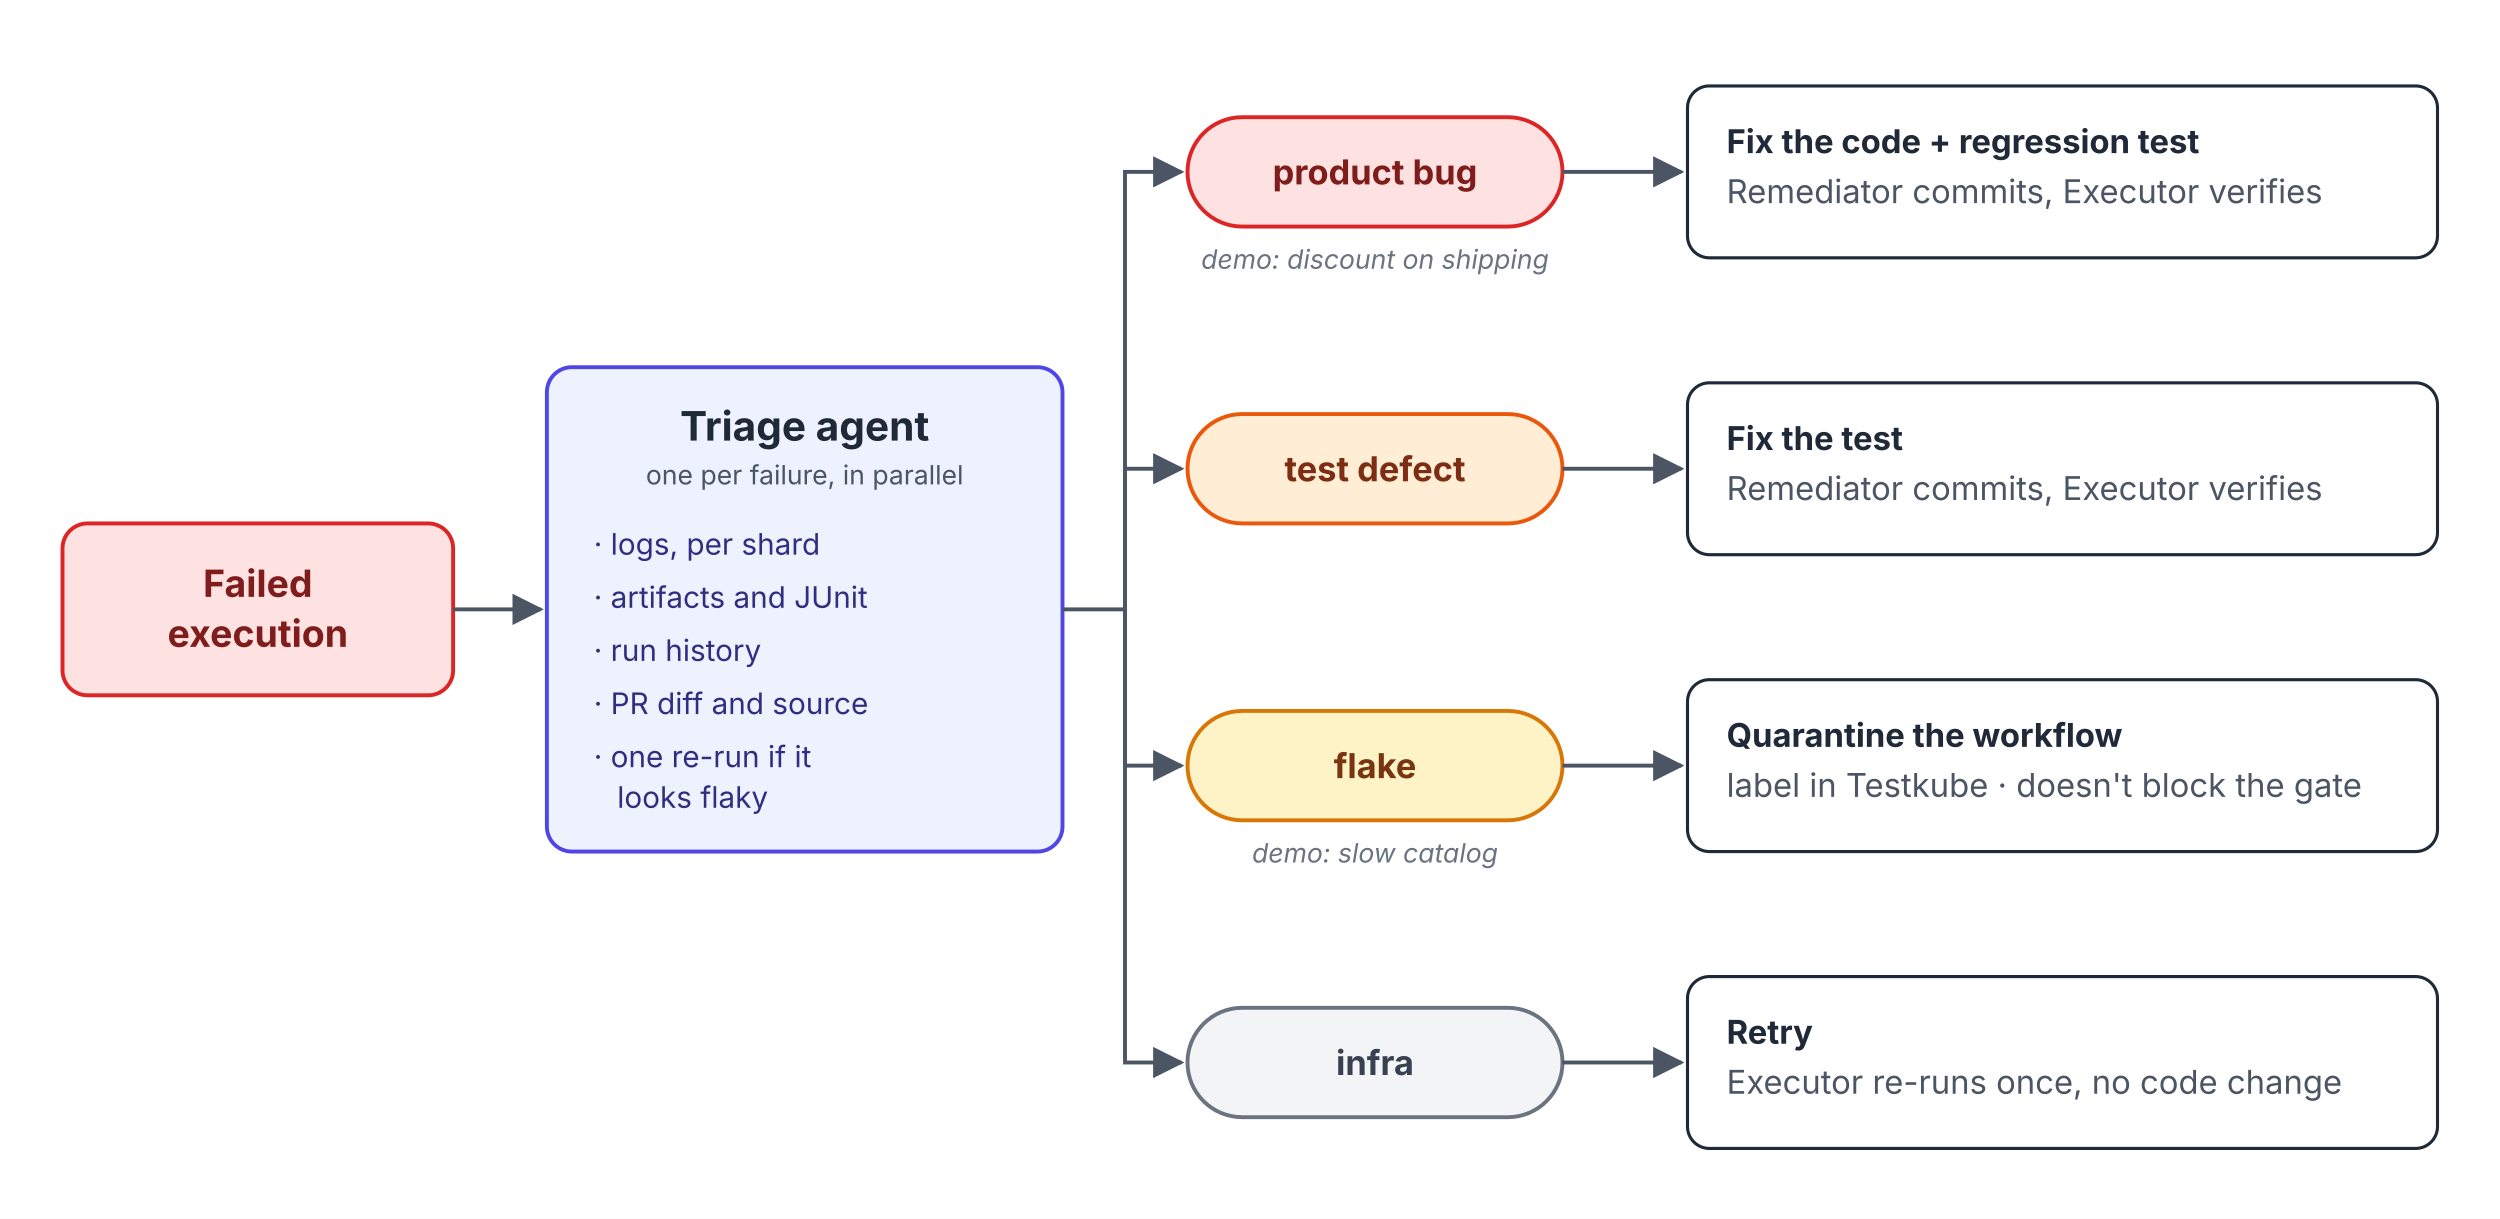
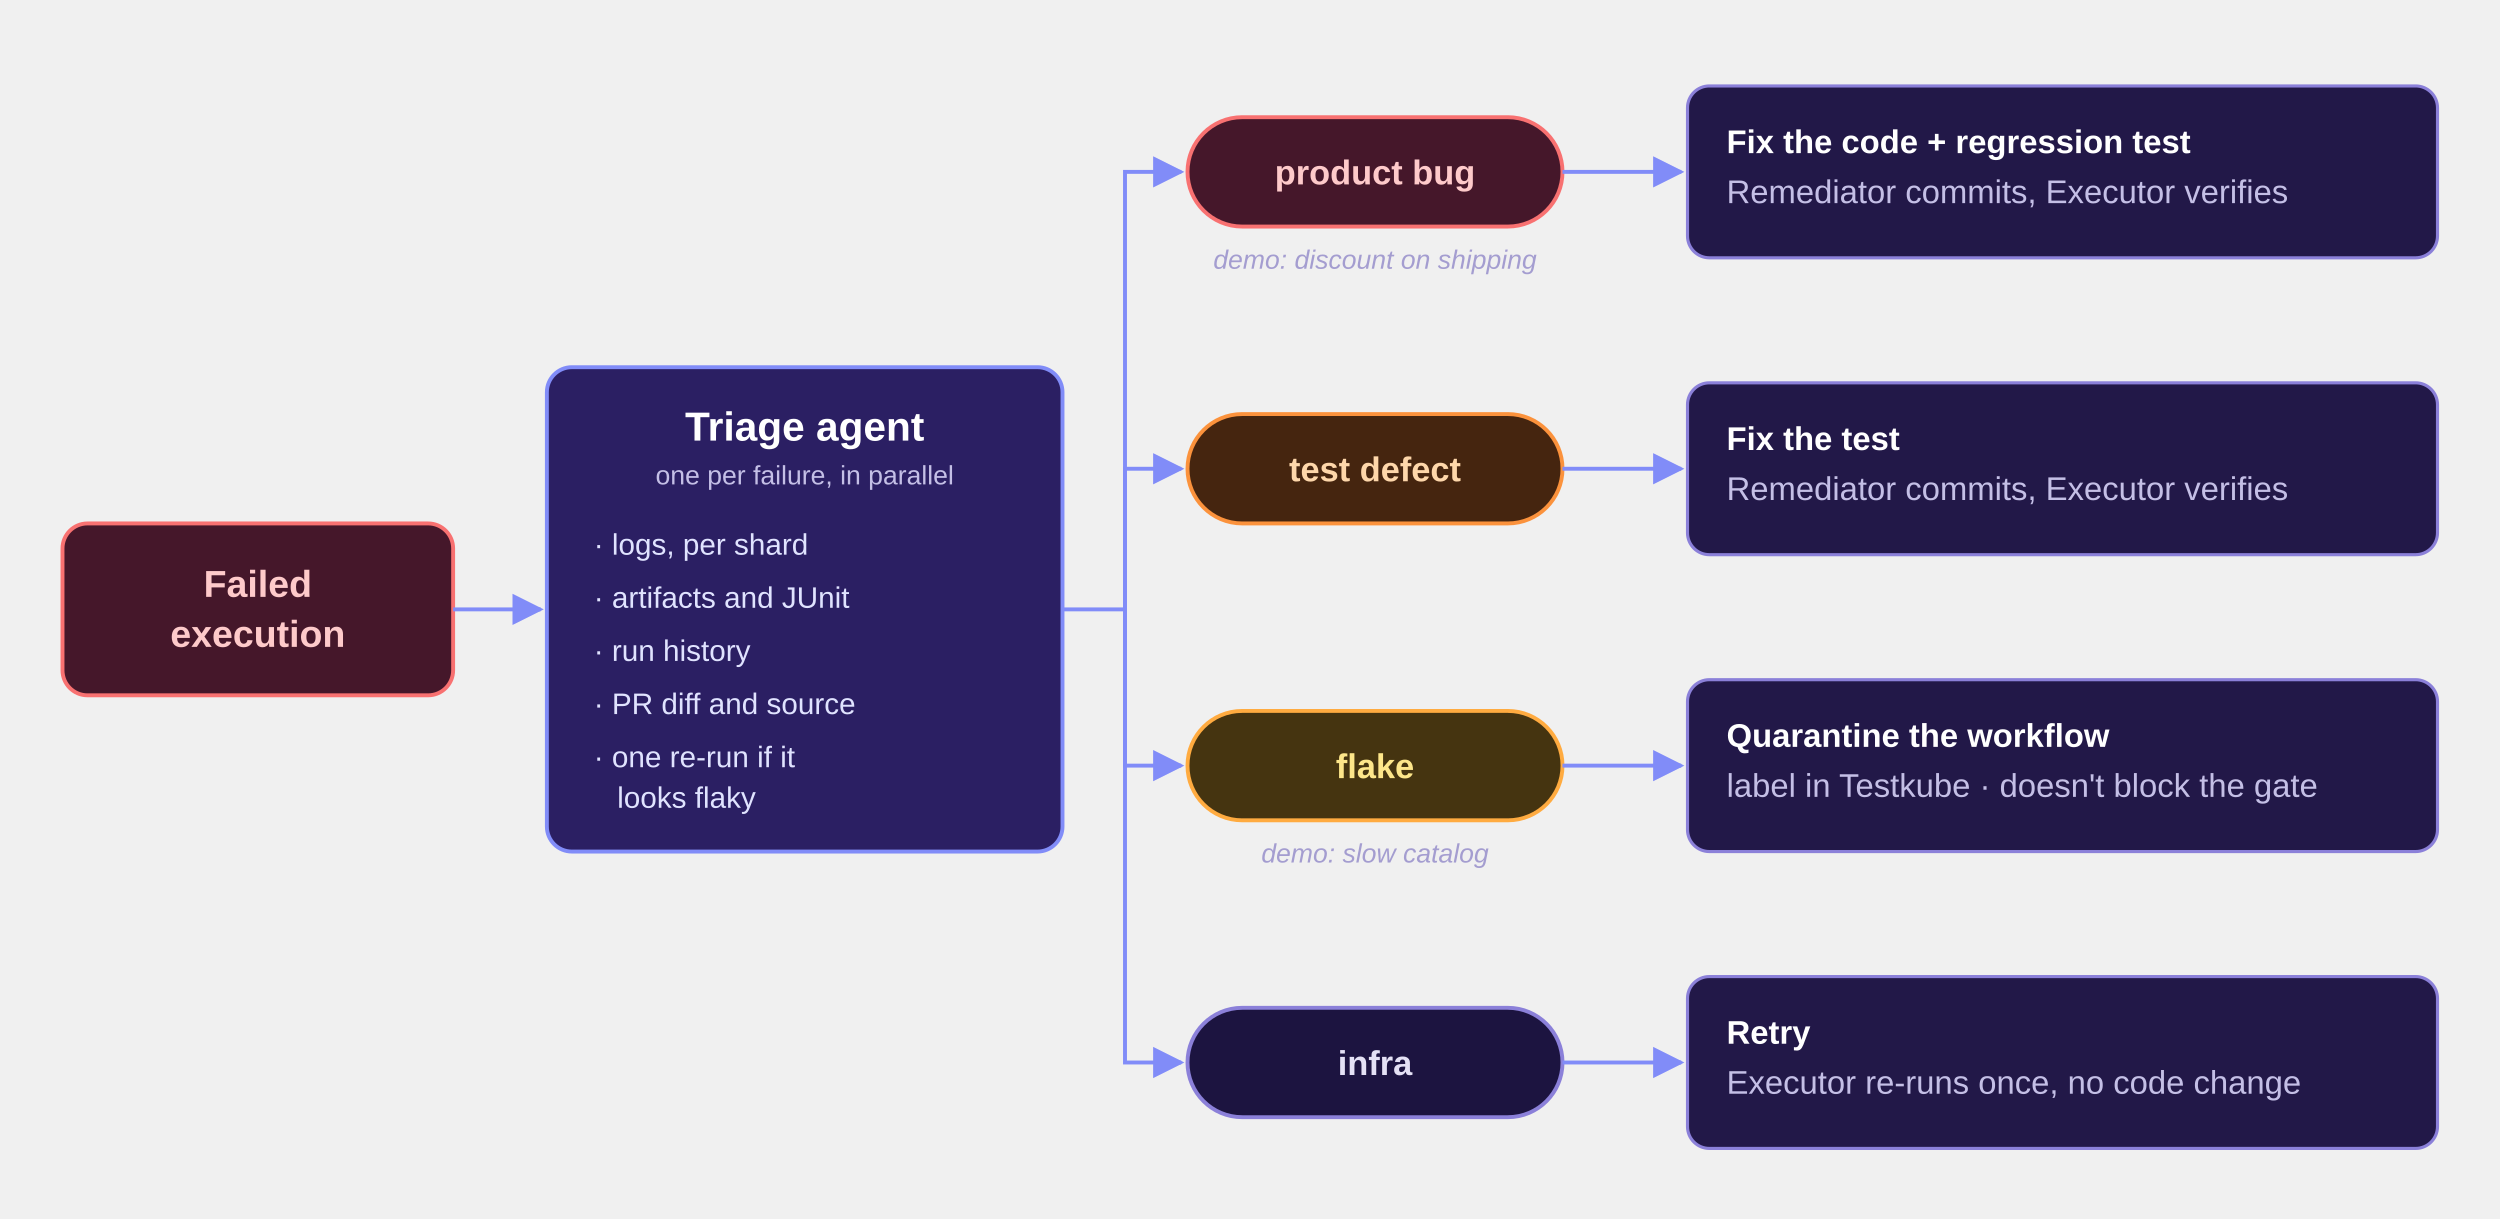
- <svg xmlns="http://www.w3.org/2000/svg" viewBox="0 0 1600 780" role="img" aria-label="Every failed execution gets its own triage agent, which reads logs, artifacts, run history and the PR's code, re-running once if it suspects a flake. Each classification maps to an automatic action: a product bug or test defect is fixed and verified, a confirmed flake is quarantined, and an infra failure is retried." font-family="Inter, 'Helvetica Neue', Arial, sans-serif">
+ <svg xmlns="http://www.w3.org/2000/svg" viewBox="0 0 1600 780" role="img" aria-label="Every failed execution gets its own triage agent, which reads logs, artifacts, run history and the PR's code, re-running once if it suspects a flake. Each classification maps to an automatic action: a product bug or test defect is fixed and verified, a confirmed flake is quarantined, and an infra failure is retried." font-family="Nunito, 'Helvetica Neue', Arial, sans-serif">
  <defs>
    <marker id="arrow" viewBox="0 0 10 10" refX="9" refY="5" markerWidth="8" markerHeight="8" orient="auto">
-       <path d="M0,0 L10,5 L0,10 z" fill="#4b5563" />
+       <path d="M0,0 L10,5 L0,10 z" fill="#818CF8" />
    </marker>
  </defs>
-   <rect width="1600" height="780" fill="#ffffff" />
-   <rect x="40" y="335" width="250" height="110" rx="16" fill="#fee2e2" stroke="#dc2626" stroke-width="2.5" />
-   <text x="165" y="382" text-anchor="middle" font-size="24" font-weight="700" fill="#7f1d1d">Failed</text>
-   <text x="165" y="414" text-anchor="middle" font-size="24" font-weight="700" fill="#7f1d1d">execution</text>
-   <line x1="290" y1="390" x2="346" y2="390" stroke="#4b5563" stroke-width="2.5" marker-end="url(#arrow)" />
-   <rect x="350" y="235" width="330" height="310" rx="16" fill="#eef2ff" stroke="#4f46e5" stroke-width="2.5" />
-   <text x="515" y="282" text-anchor="middle" font-size="26" font-weight="700" fill="#1f2937">Triage agent</text>
-   <text x="515" y="310" text-anchor="middle" font-size="17" fill="#4b5563">one per failure, in parallel</text>
-   <g font-size="19" fill="#312e81">
+   <rect x="40" y="335" width="250" height="110" rx="16" fill="#45172A" stroke="#F87171" stroke-width="2.5" />
+   <text x="165" y="382" text-anchor="middle" font-size="24" font-weight="700" fill="#FECACA">Failed</text>
+   <text x="165" y="414" text-anchor="middle" font-size="24" font-weight="700" fill="#FECACA">execution</text>
+   <line x1="290" y1="390" x2="346" y2="390" stroke="#818CF8" stroke-width="2.5" marker-end="url(#arrow)" />
+   <rect x="350" y="235" width="330" height="310" rx="16" fill="#2B1F63" stroke="#818CF8" stroke-width="2.5" />
+   <text x="515" y="282" text-anchor="middle" font-size="26" font-weight="700" fill="#FFFFFF">Triage agent</text>
+   <text x="515" y="310" text-anchor="middle" font-size="17" fill="#C4BFE6">one per failure, in parallel</text>
+   <g font-size="19" fill="#E0E3FF">
    <text x="380" y="355">· logs, per shard</text>
    <text x="380" y="389">· artifacts and JUnit</text>
    <text x="380" y="423">· run history</text>
    <text x="380" y="457">· PR diff and source</text>
    <text x="380" y="491">· one re-run if it</text>
    <text x="395" y="517">  looks flaky</text>
  </g>
-   <g fill="none" stroke="#4b5563" stroke-width="2.5">
+   <g fill="none" stroke="#818CF8" stroke-width="2.5">
    <polyline points="680,390 720,390 720,110 756,110" marker-end="url(#arrow)" />
    <polyline points="720,390 720,300 756,300" marker-end="url(#arrow)" />
    <polyline points="720,390 720,490 756,490" marker-end="url(#arrow)" />
    <polyline points="720,390 720,680 756,680" marker-end="url(#arrow)" />
  </g>
  <g font-size="22" font-weight="700" text-anchor="middle">
-     <rect x="760" y="75" width="240" height="70" rx="35" fill="#fee2e2" stroke="#dc2626" stroke-width="2.5" />
-     <text x="880" y="118" fill="#7f1d1d">product bug</text>
-     <rect x="760" y="265" width="240" height="70" rx="35" fill="#ffedd5" stroke="#ea580c" stroke-width="2.5" />
-     <text x="880" y="308" fill="#7c2d12">test defect</text>
-     <rect x="760" y="455" width="240" height="70" rx="35" fill="#fef3c7" stroke="#d97706" stroke-width="2.5" />
-     <text x="880" y="498" fill="#78350f">flake</text>
-     <rect x="760" y="645" width="240" height="70" rx="35" fill="#f3f4f6" stroke="#6b7280" stroke-width="2.5" />
-     <text x="880" y="688" fill="#374151">infra</text>
+     <rect x="760" y="75" width="240" height="70" rx="35" fill="#45172A" stroke="#F87171" stroke-width="2.5" />
+     <text x="880" y="118" fill="#FECACA">product bug</text>
+     <rect x="760" y="265" width="240" height="70" rx="35" fill="#45250F" stroke="#FB923C" stroke-width="2.5" />
+     <text x="880" y="308" fill="#FED7AA">test defect</text>
+     <rect x="760" y="455" width="240" height="70" rx="35" fill="#453410" stroke="#FFAB40" stroke-width="2.5" />
+     <text x="880" y="498" fill="#FDE68A">flake</text>
+     <rect x="760" y="645" width="240" height="70" rx="35" fill="#1C1440" stroke="#8B80D9" stroke-width="2.5" />
+     <text x="880" y="688" fill="#E4E1F5">infra</text>
  </g>
-   <g stroke="#4b5563" stroke-width="2.5">
+   <g stroke="#818CF8" stroke-width="2.5">
    <line x1="1000" y1="110" x2="1076" y2="110" marker-end="url(#arrow)" />
    <line x1="1000" y1="300" x2="1076" y2="300" marker-end="url(#arrow)" />
    <line x1="1000" y1="490" x2="1076" y2="490" marker-end="url(#arrow)" />
    <line x1="1000" y1="680" x2="1076" y2="680" marker-end="url(#arrow)" />
  </g>
-   <g fill="#ffffff" stroke="#1f2937" stroke-width="2">
+   <g fill="#221848" stroke="#8B80D9" stroke-width="2">
    <rect x="1080" y="55" width="480" height="110" rx="14" />
    <rect x="1080" y="245" width="480" height="110" rx="14" />
    <rect x="1080" y="435" width="480" height="110" rx="14" />
    <rect x="1080" y="625" width="480" height="110" rx="14" />
  </g>
-   <g font-size="21" fill="#1f2937">
+   <g font-size="21" fill="#FFFFFF">
    <text x="1105" y="98" font-weight="700">Fix the code + regression test</text>
-     <text x="1105" y="130" fill="#4b5563">Remediator commits, Executor verifies</text>
+     <text x="1105" y="130" fill="#C4BFE6">Remediator commits, Executor verifies</text>
    <text x="1105" y="288" font-weight="700">Fix the test</text>
-     <text x="1105" y="320" fill="#4b5563">Remediator commits, Executor verifies</text>
+     <text x="1105" y="320" fill="#C4BFE6">Remediator commits, Executor verifies</text>
    <text x="1105" y="478" font-weight="700">Quarantine the workflow</text>
-     <text x="1105" y="510" fill="#4b5563">label in Testkube · doesn't block the gate</text>
+     <text x="1105" y="510" fill="#C4BFE6">label in Testkube · doesn't block the gate</text>
    <text x="1105" y="668" font-weight="700">Retry</text>
-     <text x="1105" y="700" fill="#4b5563">Executor re-runs once, no code change</text>
+     <text x="1105" y="700" fill="#C4BFE6">Executor re-runs once, no code change</text>
  </g>
-   <g font-size="17" font-style="italic" fill="#6b7280" text-anchor="middle">
+   <g font-size="17" font-style="italic" fill="#A49DD0" text-anchor="middle">
    <text x="880" y="172">demo: discount on shipping</text>
    <text x="880" y="552">demo: slow catalog</text>
  </g>
</svg>
